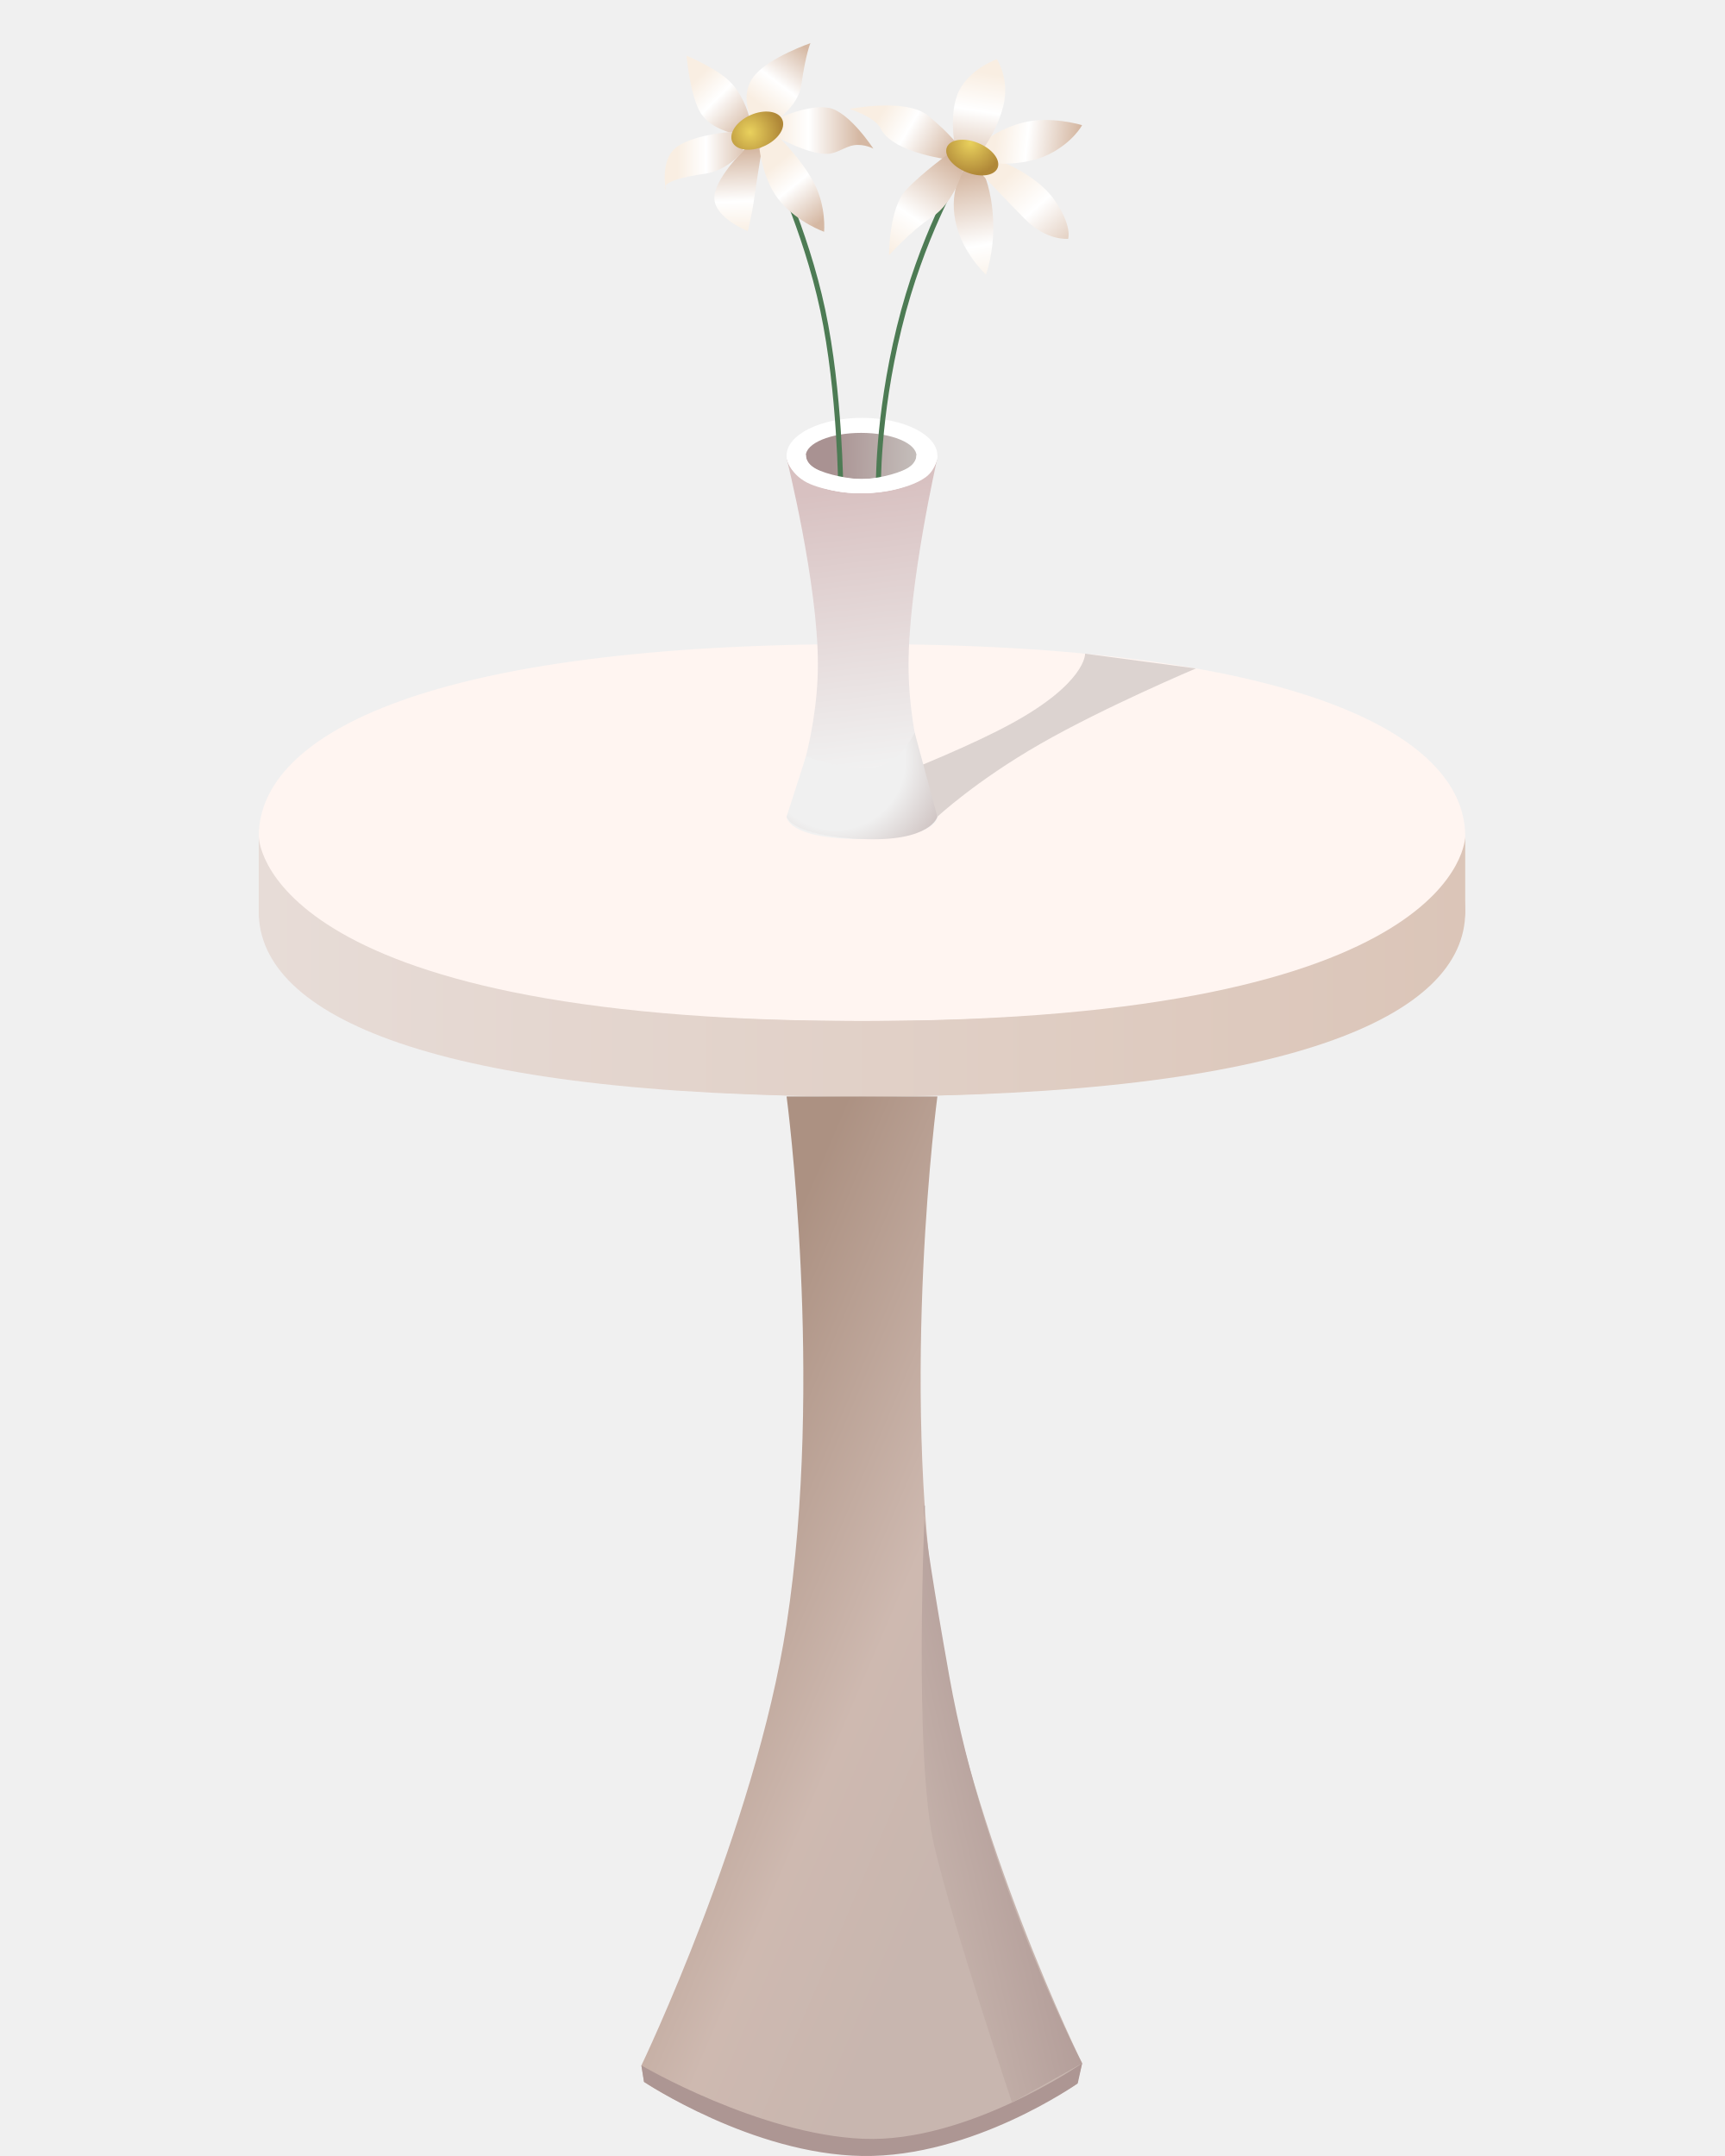
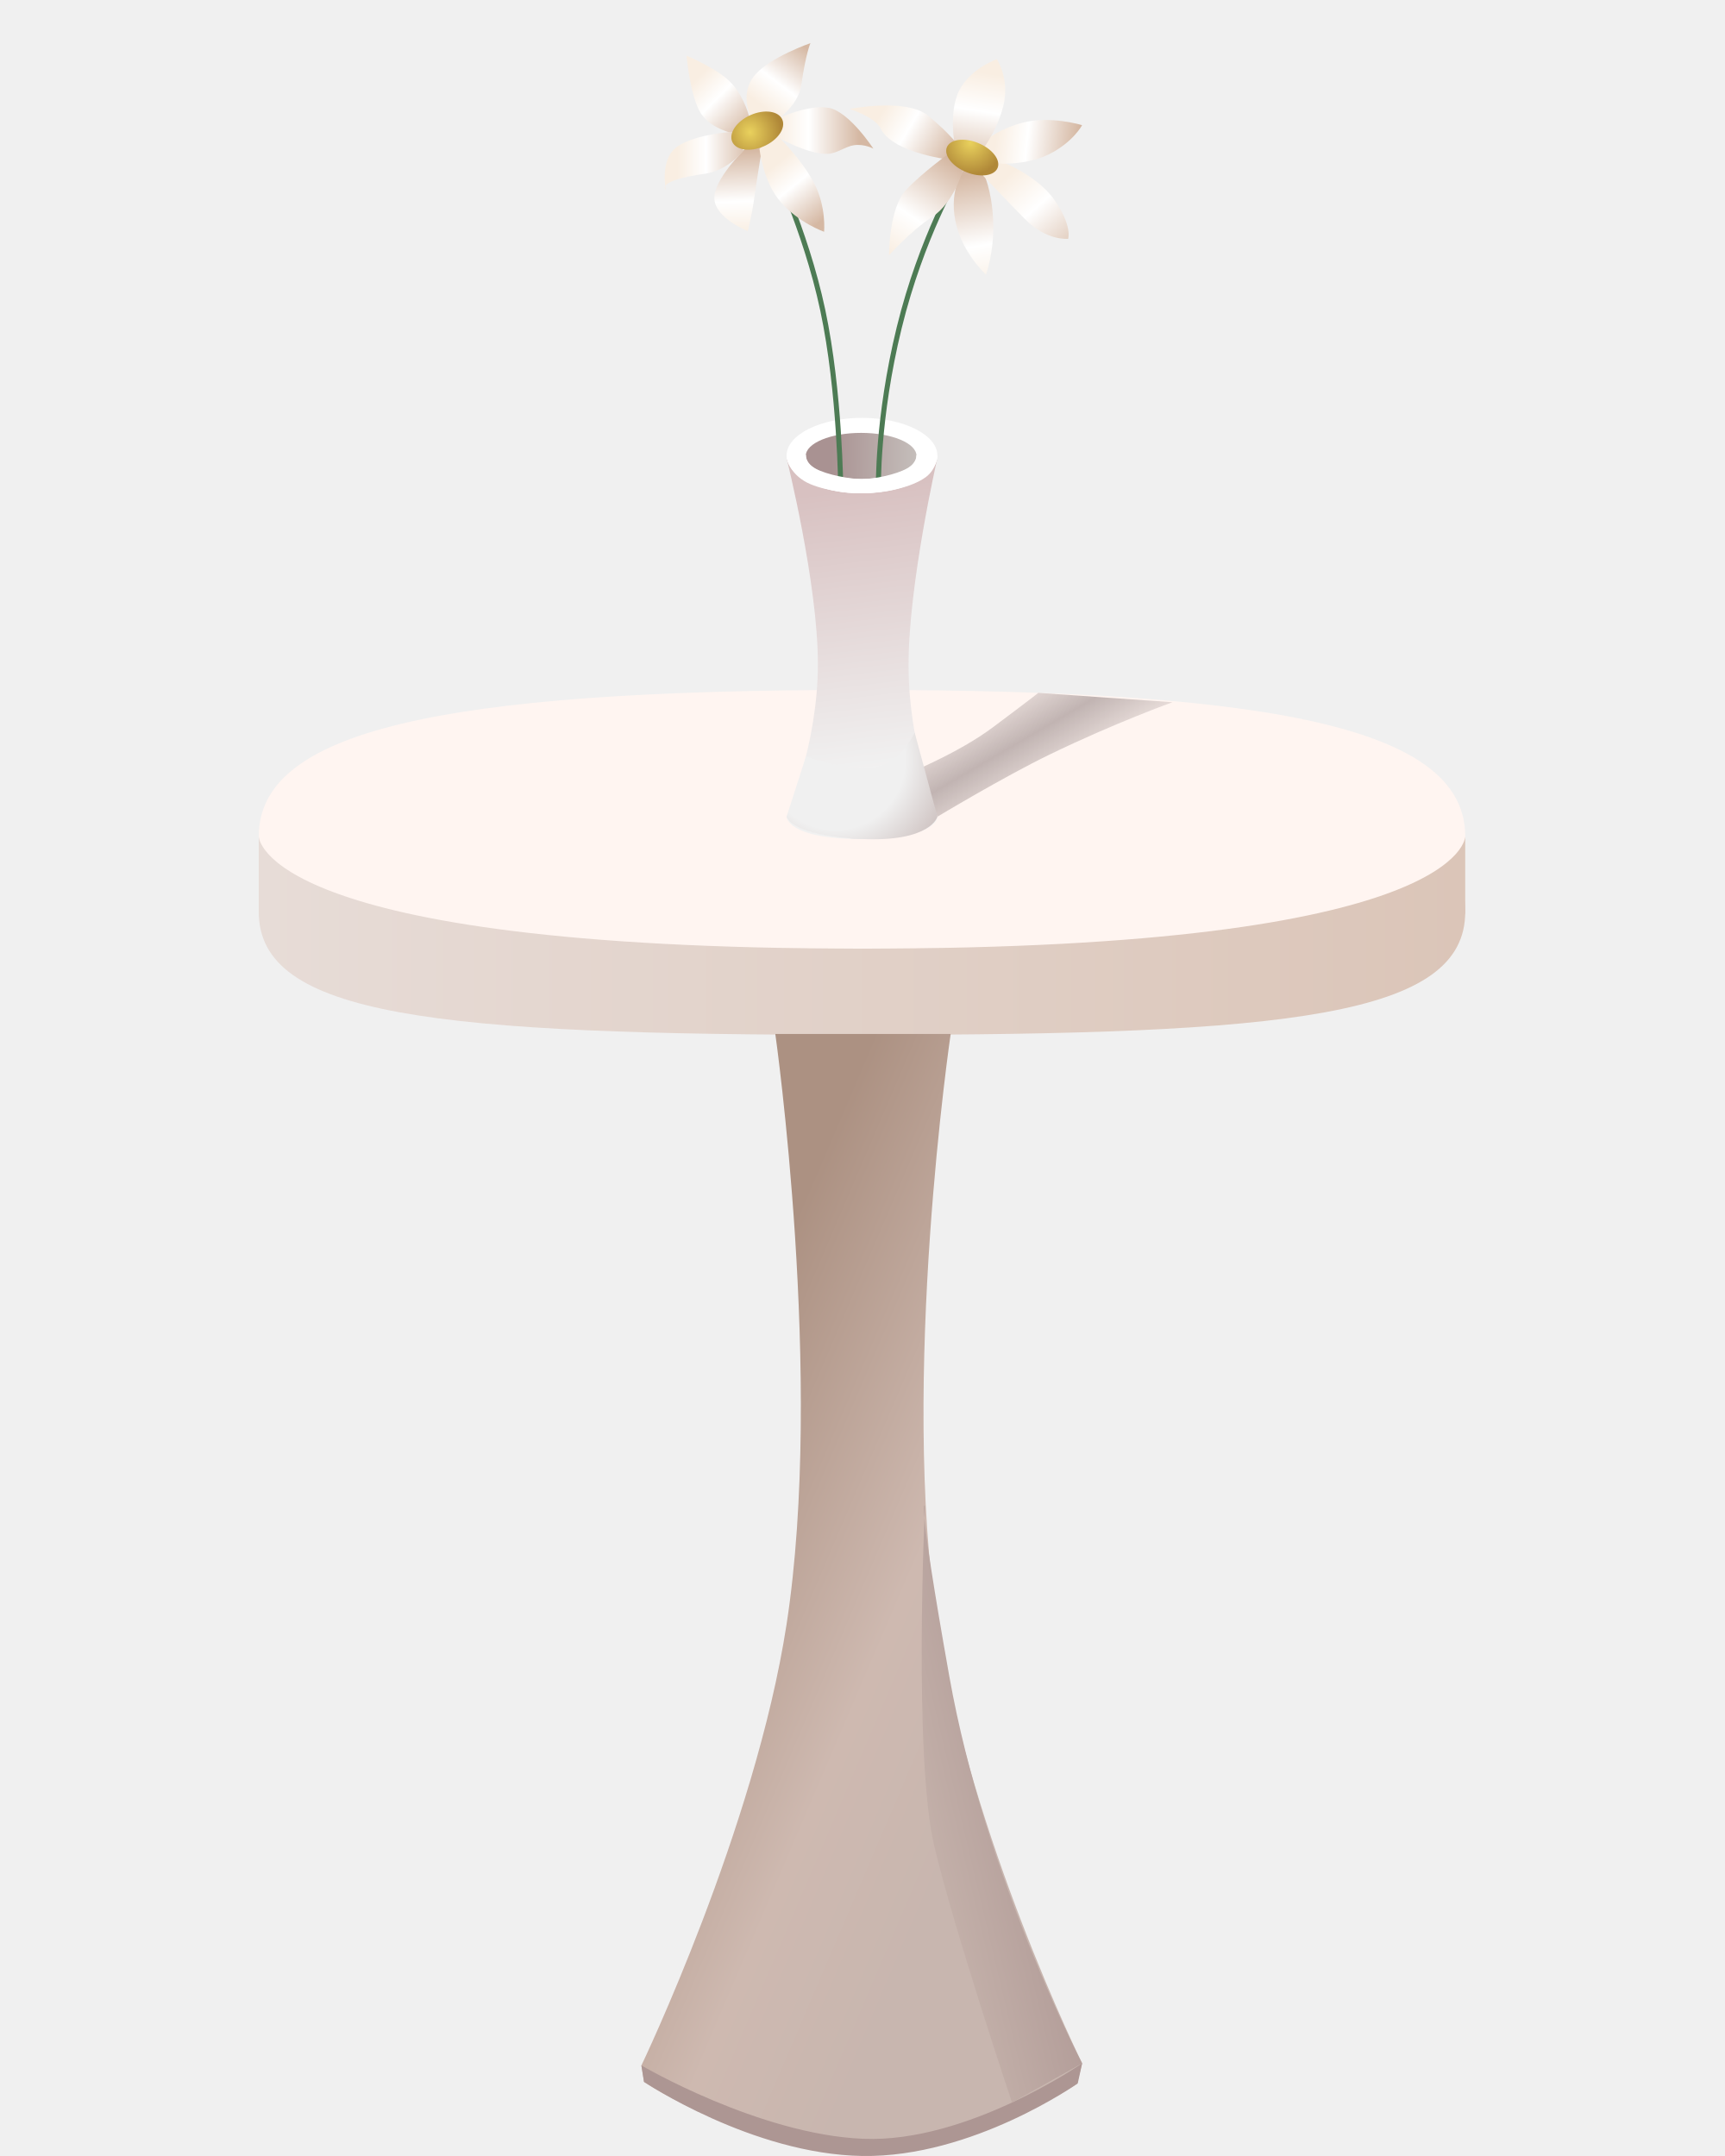
<svg xmlns="http://www.w3.org/2000/svg" xmlns:ns1="http://vectornator.io" height="100%" stroke-miterlimit="10" style="fill-rule:nonzero;clip-rule:evenodd;stroke-linecap:round;stroke-linejoin:round;" version="1.1" viewBox="0 0 800 1000" width="100%" xml:space="preserve">
  <defs>
    <linearGradient gradientTransform="matrix(559.527 0 0 559.527 120 421.128)" gradientUnits="userSpaceOnUse" id="LinearGradient" x1="0" x2="1" y1="0" y2="0">
      <stop offset="0" stop-color="#e7dcd7" />
      <stop offset="1" stop-color="#dbc5b8" />
    </linearGradient>
    <linearGradient gradientTransform="matrix(559.527 0 0 559.527 120 448.253)" gradientUnits="userSpaceOnUse" id="LinearGradient_2" x1="0" x2="1" y1="0" y2="0">
      <stop offset="0" stop-color="#e7dcd7" />
      <stop offset="1" stop-color="#dbc5b8" />
    </linearGradient>
    <linearGradient gradientTransform="matrix(-169.031 -72.4421 72.4421 -169.031 510.7 701.053)" gradientUnits="userSpaceOnUse" id="LinearGradient_3" x1="0" x2="1" y1="0" y2="0">
      <stop offset="0" stop-color="#c8b6af" />
      <stop offset="0.377" stop-color="#ceb9b0" />
      <stop offset="1" stop-color="#ac9182" />
    </linearGradient>
    <linearGradient gradientTransform="matrix(-80.8738 19.2348 -19.2348 -80.8738 497.61 849.673)" gradientUnits="userSpaceOnUse" id="LinearGradient_4" x1="0" x2="1" y1="0" y2="0">
      <stop offset="0" stop-color="#ad9693" />
      <stop offset="1" stop-color="#c9b7af" />
    </linearGradient>
-     <linearGradient gradientTransform="matrix(-57.5 -124.162 487.444 -57.5 426.629 354.144)" gradientUnits="userSpaceOnUse" id="LinearGradient_5" x1="0" x2="1" y1="0" y2="0">
+     <linearGradient gradientTransform="matrix(31.7978 54.4145 -54.4145 31.7978 436.903 328.923)" gradientUnits="userSpaceOnUse" id="LinearGradient_5" x1="0" x2="1" y1="0" y2="0">
+       <stop offset="0" stop-color="#c2b9b6" stop-opacity="0.002" />
+       <stop offset="0" stop-color="#ac9e9d" stop-opacity="0" />
+       <stop offset="0.496" stop-color="#ac9e9d" stop-opacity="0.746" />
+       <stop offset="1" stop-color="#ac9e9d" stop-opacity="0.022" />
+       <stop offset="1" stop-color="#ac9e9d" stop-opacity="0.004" />
+     </linearGradient>
+     <linearGradient gradientTransform="matrix(-57.5 -124.162 487.444 -57.5 426.629 354.144)" gradientUnits="userSpaceOnUse" id="LinearGradient_6" x1="0" x2="1" y1="0" y2="0">
      <stop offset="0" stop-color="#f1f1f1" />
      <stop offset="1" stop-color="#d8c1c1" />
    </linearGradient>
-     <linearGradient gradientTransform="matrix(-38.2888 -14.1572 0.71263 -38.2888 424.111 220.766)" gradientUnits="userSpaceOnUse" id="LinearGradient_6" x1="0" x2="1" y1="0" y2="0">
+     <linearGradient gradientTransform="matrix(-38.2888 -14.1572 0.71263 -38.2888 424.111 220.766)" gradientUnits="userSpaceOnUse" id="LinearGradient_7" x1="0" x2="1" y1="0" y2="0">
      <stop offset="0" stop-color="#c4bdba" />
      <stop offset="1" stop-color="#a99292" />
    </linearGradient>
-     <linearGradient gradientTransform="matrix(-8.73103 -53.4339 53.4339 -8.73103 457.132 134.631)" gradientUnits="userSpaceOnUse" id="LinearGradient_7" x1="0" x2="1" y1="0" y2="0">
+     <linearGradient gradientTransform="matrix(-8.73103 -53.4339 53.4339 -8.73103 457.132 134.631)" gradientUnits="userSpaceOnUse" id="LinearGradient_8" x1="0" x2="1" y1="0" y2="0">
      <stop offset="0" stop-color="#f9eee2" />
      <stop offset="0.385" stop-color="#ffffff" />
      <stop offset="1" stop-color="#d5b8a3" />
    </linearGradient>
-     <linearGradient gradientTransform="matrix(34.1901 38.9523 -38.9523 34.1901 463.067 85.1704)" gradientUnits="userSpaceOnUse" id="LinearGradient_8" x1="0" x2="1" y1="0" y2="0">
+     <linearGradient gradientTransform="matrix(34.1901 38.9523 -38.9523 34.1901 463.067 85.1704)" gradientUnits="userSpaceOnUse" id="LinearGradient_9" x1="0" x2="1" y1="0" y2="0">
      <stop offset="0" stop-color="#f9eee2" />
      <stop offset="0.385" stop-color="#ffffff" />
      <stop offset="1" stop-color="#d5b8a3" />
    </linearGradient>
-     <linearGradient gradientTransform="matrix(37.7312 4.15165 -4.15165 37.7312 461.407 68.1042)" gradientUnits="userSpaceOnUse" id="LinearGradient_9" x1="0" x2="1" y1="0" y2="0">
+     <linearGradient gradientTransform="matrix(37.7312 4.15165 -4.15165 37.7312 461.407 68.1042)" gradientUnits="userSpaceOnUse" id="LinearGradient_10" x1="0" x2="1" y1="0" y2="0">
      <stop offset="0" stop-color="#f9eee2" />
      <stop offset="0.385" stop-color="#ffffff" />
      <stop offset="1" stop-color="#d5b8a3" />
    </linearGradient>
-     <linearGradient gradientTransform="matrix(-7.22144 45.8774 -45.8774 -7.22144 460.23 34.3405)" gradientUnits="userSpaceOnUse" id="LinearGradient_10" x1="0" x2="1" y1="0" y2="0">
+     <linearGradient gradientTransform="matrix(-7.22144 45.8774 -45.8774 -7.22144 460.23 34.3405)" gradientUnits="userSpaceOnUse" id="LinearGradient_11" x1="0" x2="1" y1="0" y2="0">
      <stop offset="0" stop-color="#f9eee2" />
      <stop offset="0.385" stop-color="#ffffff" />
      <stop offset="1" stop-color="#d5b8a3" />
    </linearGradient>
-     <linearGradient gradientTransform="matrix(33.0911 19.6593 -19.6593 33.0911 410.122 49.9102)" gradientUnits="userSpaceOnUse" id="LinearGradient_11" x1="0" x2="1" y1="0" y2="0">
+     <linearGradient gradientTransform="matrix(33.0911 19.6593 -19.6593 33.0911 410.122 49.9102)" gradientUnits="userSpaceOnUse" id="LinearGradient_12" x1="0" x2="1" y1="0" y2="0">
      <stop offset="0" stop-color="#f9eee2" />
      <stop offset="0.385" stop-color="#ffffff" />
      <stop offset="1" stop-color="#d5b8a3" />
    </linearGradient>
-     <linearGradient gradientTransform="matrix(28.3289 -42.6155 42.6155 28.3289 410.99 116.106)" gradientUnits="userSpaceOnUse" id="LinearGradient_12" x1="0" x2="1" y1="0" y2="0">
+     <linearGradient gradientTransform="matrix(28.3289 -42.6155 42.6155 28.3289 410.99 116.106)" gradientUnits="userSpaceOnUse" id="LinearGradient_13" x1="0" x2="1" y1="0" y2="0">
      <stop offset="0" stop-color="#f9eee2" />
      <stop offset="0.385" stop-color="#ffffff" />
      <stop offset="1" stop-color="#d5b8a3" />
    </linearGradient>
    <radialGradient cx="0" cy="0" gradientTransform="matrix(2.00634 14.8469 -14.8469 2.00634 450.029 66.2274)" gradientUnits="userSpaceOnUse" id="RadialGradient" r="1">
      <stop offset="0" stop-color="#e9d15d" />
      <stop offset="1" stop-color="#b08838" />
    </radialGradient>
-     <linearGradient gradientTransform="matrix(38.193 0 0 38.193 360.277 60.7267)" gradientUnits="userSpaceOnUse" id="LinearGradient_13" x1="0" x2="1" y1="0" y2="0">
+     <linearGradient gradientTransform="matrix(38.193 0 0 38.193 360.277 60.7267)" gradientUnits="userSpaceOnUse" id="LinearGradient_14" x1="0" x2="1" y1="0" y2="0">
      <stop offset="0" stop-color="#f9eee2" />
      <stop offset="0.385" stop-color="#ffffff" />
      <stop offset="1" stop-color="#d5b8a3" />
    </linearGradient>
-     <linearGradient gradientTransform="matrix(20.5572 -27.127 27.127 20.5572 355.473 50.7927)" gradientUnits="userSpaceOnUse" id="LinearGradient_14" x1="0" x2="1" y1="0" y2="0">
+     <linearGradient gradientTransform="matrix(20.5572 -27.127 27.127 20.5572 355.473 50.7927)" gradientUnits="userSpaceOnUse" id="LinearGradient_15" x1="0" x2="1" y1="0" y2="0">
      <stop offset="0" stop-color="#f9eee2" />
      <stop offset="0.385" stop-color="#ffffff" />
      <stop offset="1" stop-color="#d5b8a3" />
    </linearGradient>
-     <linearGradient gradientTransform="matrix(24.3719 23.9481 -23.9481 24.3719 324.319 35.3218)" gradientUnits="userSpaceOnUse" id="LinearGradient_15" x1="0" x2="1" y1="0" y2="0">
+     <linearGradient gradientTransform="matrix(24.3719 23.9481 -23.9481 24.3719 324.319 35.3218)" gradientUnits="userSpaceOnUse" id="LinearGradient_16" x1="0" x2="1" y1="0" y2="0">
      <stop offset="0" stop-color="#f9eee2" />
      <stop offset="0.385" stop-color="#ffffff" />
      <stop offset="1" stop-color="#d5b8a3" />
    </linearGradient>
-     <linearGradient gradientTransform="matrix(-1.41175 -38.3526 38.3526 -1.41175 346.342 108.04)" gradientUnits="userSpaceOnUse" id="LinearGradient_16" x1="0" x2="1" y1="0" y2="0">
+     <linearGradient gradientTransform="matrix(-1.41175 -38.3526 38.3526 -1.41175 346.342 108.04)" gradientUnits="userSpaceOnUse" id="LinearGradient_17" x1="0" x2="1" y1="0" y2="0">
      <stop offset="0" stop-color="#f9eee2" />
      <stop offset="0.385" stop-color="#ffffff" />
      <stop offset="1" stop-color="#d5b8a3" />
    </linearGradient>
-     <linearGradient gradientTransform="matrix(21.193 26.0674 -26.0674 21.193 358.864 77.072)" gradientUnits="userSpaceOnUse" id="LinearGradient_17" x1="0" x2="1" y1="0" y2="0">
+     <linearGradient gradientTransform="matrix(21.193 26.0674 -26.0674 21.193 358.864 77.072)" gradientUnits="userSpaceOnUse" id="LinearGradient_18" x1="0" x2="1" y1="0" y2="0">
      <stop offset="0" stop-color="#f9eee2" />
      <stop offset="0.385" stop-color="#ffffff" />
      <stop offset="1" stop-color="#d5b8a3" />
    </linearGradient>
-     <linearGradient gradientTransform="matrix(34.6402 0 0 34.6402 314.144 72.839)" gradientUnits="userSpaceOnUse" id="LinearGradient_18" x1="0" x2="1" y1="0" y2="0">
+     <linearGradient gradientTransform="matrix(34.6402 0 0 34.6402 314.144 72.839)" gradientUnits="userSpaceOnUse" id="LinearGradient_19" x1="0" x2="1" y1="0" y2="0">
      <stop offset="0" stop-color="#f9eee2" />
      <stop offset="0.385" stop-color="#ffffff" />
      <stop offset="1" stop-color="#d5b8a3" />
    </linearGradient>
    <radialGradient cx="0" cy="0" gradientTransform="matrix(12.731 8.28996 -7.173 12.9407 347.842 61.3189)" gradientUnits="userSpaceOnUse" id="RadialGradient_2" r="1">
      <stop offset="0" stop-color="#e9d15d" />
      <stop offset="1" stop-color="#b08838" />
    </radialGradient>
    <radialGradient cx="0" cy="0" gradientTransform="matrix(42.5995 66.5147 -66.5147 42.5995 387.418 352.45)" gradientUnits="userSpaceOnUse" id="RadialGradient_3" r="1">
      <stop offset="0.41" stop-color="#f0f0f0" />
      <stop offset="1" stop-color="#ad9693" />
    </radialGradient>
  </defs>
  <clipPath id="ArtboardFrame">
    <rect height="1000" width="800" x="0" y="0" />
  </clipPath>
  <g clip-path="url(#ArtboardFrame)" id="Layer-1" ns1:layerName="Layer 1">
-     <path d="M120 422.923C120 374.639 201.096 333.702 399.763 333.702C598.431 333.702 679.527 374.639 679.527 422.923C679.527 471.207 598.431 508.554 399.763 508.554C201.096 508.554 120 471.207 120 422.923Z" fill="url(#LinearGradient)" fill-rule="nonzero" opacity="1" stroke="none" ns1:layerName="Oval 2" />
-     <path d="M120 387.953C120 339.669 201.096 298.731 399.763 298.731C598.431 298.731 679.527 339.669 679.527 387.953C679.527 436.237 598.431 473.583 399.763 473.583C201.096 473.583 120 436.237 120 387.953Z" fill="#fff5f1" fill-rule="nonzero" opacity="1" stroke="none" ns1:layerName="Oval 3" />
-     <path d="M120 387.953L120 422.923C120 422.923 120 508.554 399.763 508.554C679.527 508.554 679.527 422.923 679.527 422.923L679.527 387.953C679.527 387.953 679.527 473.583 399.763 473.583C120 473.583 120 387.953 120 387.953Z" fill="url(#LinearGradient_2)" fill-rule="nonzero" opacity="1" stroke="none" ns1:layerName="Curve 1" />
-     <path d="M364.793 508.554C364.793 508.554 382.278 639.693 364.793 753.347C350.239 847.949 297.461 957.993 297.461 957.993L298.67 965.615C298.67 965.615 347.308 998.14 399.763 998.14C452.219 998.14 499.466 966.538 499.466 966.538L501.862 957.015C501.862 957.015 449.822 851.417 434.734 753.347C417.249 639.693 434.734 508.554 434.734 508.554L364.793 508.554Z" fill="url(#LinearGradient_3)" fill-rule="nonzero" opacity="1" stroke="none" ns1:layerName="Curve 2" />
+     <path d="M120 422.923C120 374.639 203.363 356.256 402.031 356.256C600.698 356.256 679.527 374.639 679.527 422.923C679.527 471.207 598.667 480 400 480C201.333 480 120 471.207 120 422.923Z" fill="url(#LinearGradient)" fill-rule="nonzero" opacity="1" stroke="none" ns1:layerName="Oval 2" />
+     <path d="M120 387.953C120 339.669 201.333 320 400 320C598.667 320 679.527 339.669 679.527 387.953C679.527 436.237 598.667 440 400 440C201.333 440 120 436.237 120 387.953Z" fill="#fff5f1" fill-rule="nonzero" opacity="1" stroke="none" ns1:layerName="Oval 3" />
+     <path d="M120 387.953L120 422.923C120 422.923 120.237 480 400 480C679.763 480 679.527 422.923 679.527 422.923L679.527 387.953C679.527 387.953 679.763 440 400 440C120.237 440 120 387.953 120 387.953Z" fill="url(#LinearGradient_2)" fill-rule="nonzero" opacity="1" stroke="none" ns1:layerName="Curve 1" />
+     <path d="M359.567 479.575C359.567 479.575 382.278 639.693 364.793 753.347C350.239 847.949 297.461 957.993 297.461 957.993L298.67 965.615C298.67 965.615 347.308 998.14 399.763 998.14C452.219 998.14 499.466 966.538 499.466 966.538L501.862 957.015C501.862 957.015 449.822 851.417 434.734 753.347C417.249 639.693 440.896 479.565 440.896 479.565L359.567 479.575Z" fill="url(#LinearGradient_3)" fill-rule="nonzero" opacity="1" stroke="none" ns1:layerName="Curve 2" />
    <path d="M298.67 965.615C298.67 965.615 348.764 999.195 399.932 999.988C451.101 1000.78 499.833 966.304 499.833 966.304L501.862 957.015C501.862 957.015 448.705 993.966 400.427 992.03C352.149 990.094 297.461 957.993 297.461 957.993L298.67 965.615Z" fill="#ad9693" fill-rule="nonzero" opacity="1" stroke="none" ns1:layerName="Curve 3" />
    <path d="M428.935 698.373C428.935 698.373 424.931 691.381 440.266 777.542C456.943 871.242 501.862 957.015 501.862 957.015L469.329 975.21C469.329 975.21 442.943 896.64 433.337 856.526C423.558 815.69 428.935 698.373 428.935 698.373Z" fill="url(#LinearGradient_4)" fill-rule="nonzero" opacity="1" stroke="none" ns1:layerName="Curve 5" />
  </g>
  <g id="Layer-3" ns1:layerName="Layer 3">
-     <path d="M434.734 378.811C434.734 378.811 416.818 389.143 399.333 389.143C381.848 389.143 364.793 378.811 364.793 378.811C364.793 378.811 434.517 354.478 469.13 335.573C503.743 316.667 503.245 303.191 503.245 303.191L554.643 310.043C554.643 310.043 512.433 327.849 482.455 345.041C452.478 362.233 434.734 378.811 434.734 378.811Z" fill="#d4cbc8" fill-opacity="0.802" fill-rule="nonzero" opacity="1" stroke="none" ns1:layerName="Curve 3" />
-     <path d="M364.793 212.543C364.793 212.543 379.313 270.458 379.313 307.963C379.313 345.468 364.793 378.811 364.793 378.811C364.793 378.811 364.928 389.123 399.333 389.143C435.04 389.163 434.734 378.811 434.734 378.811C434.734 378.811 421.352 345.899 421.352 308.394C421.352 270.889 434.614 213.001 434.614 213.001C434.614 213.001 429.575 228.644 399.763 228.79C369.985 228.937 364.793 212.543 364.793 212.543Z" fill="url(#LinearGradient_5)" fill-rule="nonzero" opacity="1" stroke="none" ns1:layerName="Curve 1" />
+     <path d="M434.734 378.811C434.734 378.811 416.818 389.143 399.333 389.143C381.848 389.143 364.793 378.811 364.793 378.811C364.793 378.811 429.041 360.889 460.602 337.238C481.782 321.366 481.51 321.355 481.51 321.355L543.779 325.711C543.779 325.711 517.026 335.293 486.688 350.021C465.376 360.368 434.734 378.811 434.734 378.811Z" fill="url(#LinearGradient_5)" fill-rule="nonzero" opacity="1" stroke="none" ns1:layerName="Curve 19" />
+     <path d="M364.793 212.543C364.793 212.543 379.313 270.458 379.313 307.963C379.313 345.468 364.793 378.811 364.793 378.811C364.793 378.811 364.928 389.123 399.333 389.143C435.04 389.163 434.734 378.811 434.734 378.811C434.734 378.811 421.352 345.899 421.352 308.394C421.352 270.889 434.614 213.001 434.614 213.001C434.614 213.001 429.575 228.644 399.763 228.79C369.985 228.937 364.793 212.543 364.793 212.543Z" fill="url(#LinearGradient_6)" fill-rule="nonzero" opacity="1" stroke="none" ns1:layerName="Curve 1" />
    <path d="M364.793 211.305C364.793 201.648 380.45 193.82 399.763 193.82C419.077 193.82 434.734 201.648 434.734 211.305C434.734 220.962 419.076 228.558 399.763 228.79C381.122 229.014 364.793 220.962 364.793 211.305Z" fill="#ffffff" fill-rule="nonzero" opacity="1" stroke="none" ns1:layerName="Oval 1" />
-     <path d="M373.693 211.457C373.693 205.558 385.188 200.776 399.367 200.776C413.546 200.776 425.041 205.558 425.041 211.457C425.041 217.355 413.546 222.137 399.367 222.137C385.188 222.137 373.693 217.355 373.693 211.457Z" fill="url(#LinearGradient_6)" fill-rule="nonzero" opacity="1" stroke="none" ns1:layerName="Oval 2" />
+     <path d="M373.693 211.457C373.693 205.558 385.188 200.776 399.367 200.776C413.546 200.776 425.041 205.558 425.041 211.457C425.041 217.355 413.546 222.137 399.367 222.137C385.188 222.137 373.693 217.355 373.693 211.457Z" fill="url(#LinearGradient_7)" fill-rule="nonzero" opacity="1" stroke="none" ns1:layerName="Oval 2" />
    <path d="M389.912 227.375C389.912 227.375 389.651 181.858 381.569 143.843C373.488 105.827 357.036 72.566 357.036 72.566" fill="none" opacity="1" stroke="#4d7b54" stroke-linecap="butt" stroke-linejoin="round" stroke-width="2.344" ns1:layerName="Curve 2" />
    <path d="M407.373 226.925C407.373 226.925 406.662 194.244 417.036 151.933C427.41 109.622 444.688 80.656 444.688 80.656" fill="none" opacity="1" stroke="#4d7b54" stroke-linecap="butt" stroke-linejoin="round" stroke-width="2.344" ns1:layerName="Curve 4" />
    <path d="M364.793 211.305L373.827 211.051C373.827 211.051 373.306 214.662 378.234 217.358C383.52 220.251 394.447 222.242 399.725 222.242C405.327 222.242 415.742 220.095 420.923 217.133C425.313 214.624 424.965 211.224 424.965 211.224L434.734 211.305C434.734 211.305 434.474 217.483 429.414 221.253C422.999 226.034 410.56 228.661 399.763 228.79C391.764 228.887 379.085 226.84 373.045 223.148C365.01 218.236 364.793 211.305 364.793 211.305Z" fill="#ffffff" fill-rule="nonzero" opacity="1" stroke="none" ns1:layerName="Oval 3" />
-     <path d="M446.829 78.927C446.829 78.927 440.153 87.507 443.035 102.306C445.916 117.105 457.276 127.358 457.276 127.358C457.276 127.358 461.245 116.697 460.59 102.159C459.936 87.622 456.084 80.324 456.084 80.324L446.829 78.927Z" fill="url(#LinearGradient_7)" fill-rule="nonzero" opacity="1" stroke="none" ns1:layerName="Curve 6" />
-     <path d="M455.858 81.404C455.858 81.404 465.146 91.227 475.282 101.56C485.418 111.894 495.365 110.762 495.365 110.762C495.365 110.762 497.474 104.896 489.018 92.756C480.562 80.617 462.578 74.179 462.578 74.179L455.858 81.404Z" fill="url(#LinearGradient_8)" fill-rule="nonzero" opacity="1" stroke="none" ns1:layerName="Curve 7" />
-     <path d="M460.788 75.753C460.788 75.753 475.009 77.222 486.335 71.624C497.661 66.026 501.847 58.054 501.847 58.054C501.847 58.054 486.984 53.489 474.096 56.939C461.208 60.388 454.54 67.161 454.54 67.161L460.788 75.753Z" fill="url(#LinearGradient_9)" fill-rule="nonzero" opacity="1" stroke="none" ns1:layerName="Curve 8" />
-     <path d="M454.341 71.2C454.341 71.2 462.011 61.963 465.266 49.335C468.52 36.707 462.289 27.468 462.289 27.468C462.289 27.468 450.26 31.604 444.922 41.823C439.585 52.043 443.023 69.033 443.023 69.033L454.341 71.2Z" fill="url(#LinearGradient_10)" fill-rule="nonzero" opacity="1" stroke="none" ns1:layerName="Curve 9" />
-     <path d="M444.559 67.663C444.559 67.663 440.681 62.064 430.45 53.677C420.218 45.29 394.105 50.536 394.105 50.536C394.105 50.536 405.863 54.375 408.384 59.552C414.142 71.379 441.817 74.242 441.817 74.242L444.559 67.663Z" fill="url(#LinearGradient_11)" fill-rule="nonzero" opacity="1" stroke="none" ns1:layerName="Curve 10" />
-     <path d="M440.919 70.593C440.919 70.593 428.011 79.776 420.116 88.181C412.221 96.585 412.299 118.408 412.299 118.408C412.299 118.408 422.106 107.298 432.308 100.618C442.51 93.937 446.589 78.834 446.589 78.834L440.919 70.593Z" fill="url(#LinearGradient_12)" fill-rule="nonzero" opacity="1" stroke="none" ns1:layerName="Curve 11" />
+     <path d="M446.829 78.927C446.829 78.927 440.153 87.507 443.035 102.306C445.916 117.105 457.276 127.358 457.276 127.358C457.276 127.358 461.245 116.697 460.59 102.159C459.936 87.622 456.084 80.324 456.084 80.324L446.829 78.927Z" fill="url(#LinearGradient_8)" fill-rule="nonzero" opacity="1" stroke="none" ns1:layerName="Curve 6" />
+     <path d="M455.858 81.404C455.858 81.404 465.146 91.227 475.282 101.56C485.418 111.894 495.365 110.762 495.365 110.762C495.365 110.762 497.474 104.896 489.018 92.756C480.562 80.617 462.578 74.179 462.578 74.179L455.858 81.404Z" fill="url(#LinearGradient_9)" fill-rule="nonzero" opacity="1" stroke="none" ns1:layerName="Curve 7" />
+     <path d="M460.788 75.753C460.788 75.753 475.009 77.222 486.335 71.624C497.661 66.026 501.847 58.054 501.847 58.054C501.847 58.054 486.984 53.489 474.096 56.939C461.208 60.388 454.54 67.161 454.54 67.161L460.788 75.753Z" fill="url(#LinearGradient_10)" fill-rule="nonzero" opacity="1" stroke="none" ns1:layerName="Curve 8" />
+     <path d="M454.341 71.2C454.341 71.2 462.011 61.963 465.266 49.335C468.52 36.707 462.289 27.468 462.289 27.468C462.289 27.468 450.26 31.604 444.922 41.823C439.585 52.043 443.023 69.033 443.023 69.033L454.341 71.2Z" fill="url(#LinearGradient_11)" fill-rule="nonzero" opacity="1" stroke="none" ns1:layerName="Curve 9" />
+     <path d="M444.559 67.663C444.559 67.663 440.681 62.064 430.45 53.677C420.218 45.29 394.105 50.536 394.105 50.536C394.105 50.536 405.863 54.375 408.384 59.552C414.142 71.379 441.817 74.242 441.817 74.242L444.559 67.663Z" fill="url(#LinearGradient_12)" fill-rule="nonzero" opacity="1" stroke="none" ns1:layerName="Curve 10" />
+     <path d="M440.919 70.593C440.919 70.593 428.011 79.776 420.116 88.181C412.221 96.585 412.299 118.408 412.299 118.408C412.299 118.408 422.106 107.298 432.308 100.618C442.51 93.937 446.589 78.834 446.589 78.834L440.919 70.593Z" fill="url(#LinearGradient_13)" fill-rule="nonzero" opacity="1" stroke="none" ns1:layerName="Curve 11" />
    <path d="M439.132 68.297C440.651 64.57 447.148 63.694 453.642 66.34C460.137 68.987 464.171 74.154 462.652 77.882C461.133 81.609 454.636 82.485 448.142 79.839C441.647 77.192 437.613 72.025 439.132 68.297Z" fill="url(#RadialGradient)" fill-rule="nonzero" opacity="1" stroke="none" ns1:layerName="Oval 4" />
-     <path d="M360.277 63.391C360.277 63.391 374.119 71.533 383.667 71.385C387.916 71.319 392.192 67.862 396.1 67.338C400.974 66.684 405.04 68.945 405.04 68.945C405.04 68.945 394.022 52.002 384.555 50.068C375.088 48.134 360.601 55.064 360.601 55.064L360.277 63.391Z" fill="url(#LinearGradient_13)" fill-rule="nonzero" opacity="1" stroke="none" ns1:layerName="Curve 13" />
-     <path d="M359.985 55.825C359.985 55.825 370.224 49.172 371.603 39.472C373.699 24.725 375.867 20 375.867 20C375.867 20 357.117 26.52 350.09 34.8C343.062 43.08 347.758 53.119 347.758 53.119L359.985 55.825Z" fill="url(#LinearGradient_14)" fill-rule="nonzero" opacity="1" stroke="none" ns1:layerName="Curve 14" />
-     <path d="M347.559 54.637C347.559 54.637 345.635 45.829 339.565 38.945C333.496 32.062 318.407 25.831 318.407 25.831C318.407 25.831 319.802 42.35 324.17 51.084C328.537 59.818 340.749 62.039 340.749 62.039L347.559 54.637Z" fill="url(#LinearGradient_15)" fill-rule="nonzero" opacity="1" stroke="none" ns1:layerName="Curve 15" />
-     <path d="M345.496 69.094C345.496 69.094 330.73 83.324 331.313 92.331C331.895 101.338 346.784 107.166 346.784 107.166C346.784 107.166 348.691 100.066 349.962 90.847C351.234 81.629 353.588 67.581 353.588 67.581L345.496 69.094Z" fill="url(#LinearGradient_16)" fill-rule="nonzero" opacity="1" stroke="none" ns1:layerName="Curve 17" />
-     <path d="M352.22 68.909C352.22 68.909 353.724 84.135 362.066 93.737C370.409 103.339 382.187 107.506 382.187 107.506C382.187 107.506 383.33 95.855 377.449 84.708C371.569 73.562 360.369 62.731 360.369 62.731L352.22 68.909Z" fill="url(#LinearGradient_17)" fill-rule="nonzero" opacity="1" stroke="none" ns1:layerName="Curve 12" />
-     <path d="M340.263 61.062C340.263 61.062 322.491 62.149 314.144 67.954C305.797 73.759 308.767 88.067 308.767 88.067C308.767 88.067 303.667 83.868 327.178 80.537C337.572 79.065 344.811 69.903 344.811 69.903L340.263 61.062Z" fill="url(#LinearGradient_18)" fill-rule="nonzero" opacity="1" stroke="none" ns1:layerName="Curve 16" />
+     <path d="M360.277 63.391C360.277 63.391 374.119 71.533 383.667 71.385C387.916 71.319 392.192 67.862 396.1 67.338C400.974 66.684 405.04 68.945 405.04 68.945C405.04 68.945 394.022 52.002 384.555 50.068C375.088 48.134 360.601 55.064 360.601 55.064L360.277 63.391Z" fill="url(#LinearGradient_14)" fill-rule="nonzero" opacity="1" stroke="none" ns1:layerName="Curve 13" />
+     <path d="M359.985 55.825C359.985 55.825 370.224 49.172 371.603 39.472C373.699 24.725 375.867 20 375.867 20C375.867 20 357.117 26.52 350.09 34.8C343.062 43.08 347.758 53.119 347.758 53.119L359.985 55.825Z" fill="url(#LinearGradient_15)" fill-rule="nonzero" opacity="1" stroke="none" ns1:layerName="Curve 14" />
+     <path d="M347.559 54.637C347.559 54.637 345.635 45.829 339.565 38.945C333.496 32.062 318.407 25.831 318.407 25.831C318.407 25.831 319.802 42.35 324.17 51.084C328.537 59.818 340.749 62.039 340.749 62.039L347.559 54.637Z" fill="url(#LinearGradient_16)" fill-rule="nonzero" opacity="1" stroke="none" ns1:layerName="Curve 15" />
+     <path d="M345.496 69.094C345.496 69.094 330.73 83.324 331.313 92.331C331.895 101.338 346.784 107.166 346.784 107.166C346.784 107.166 348.691 100.066 349.962 90.847C351.234 81.629 353.588 67.581 353.588 67.581L345.496 69.094Z" fill="url(#LinearGradient_17)" fill-rule="nonzero" opacity="1" stroke="none" ns1:layerName="Curve 17" />
+     <path d="M352.22 68.909C352.22 68.909 353.724 84.135 362.066 93.737C370.409 103.339 382.187 107.506 382.187 107.506C382.187 107.506 383.33 95.855 377.449 84.708C371.569 73.562 360.369 62.731 360.369 62.731L352.22 68.909Z" fill="url(#LinearGradient_18)" fill-rule="nonzero" opacity="1" stroke="none" ns1:layerName="Curve 12" />
+     <path d="M340.263 61.062C340.263 61.062 322.491 62.149 314.144 67.954C305.797 73.759 308.767 88.067 308.767 88.067C308.767 88.067 303.667 83.868 327.178 80.537C337.572 79.065 344.811 69.903 344.811 69.903L340.263 61.062Z" fill="url(#LinearGradient_19)" fill-rule="nonzero" opacity="1" stroke="none" ns1:layerName="Curve 16" />
    <path d="M339.609 65.79C337.832 61.828 341.579 56.29 347.979 53.42C354.378 50.551 361.006 51.436 362.783 55.399C364.56 59.361 360.812 64.899 354.413 67.769C348.013 70.638 341.385 69.753 339.609 65.79Z" fill="url(#RadialGradient_2)" fill-rule="nonzero" opacity="1" stroke="none" ns1:layerName="Oval 5" />
    <path d="M364.793 378.811C364.793 378.811 366.602 387.601 399.333 389.143C431.76 390.67 434.734 378.811 434.734 378.811L424.171 339.728C424.171 339.728 417.171 356.234 402.031 356.256C386.89 356.278 373.806 350.753 373.806 350.753L364.793 378.811Z" fill="url(#RadialGradient_3)" fill-rule="nonzero" opacity="1" stroke="none" ns1:layerName="Curve 18" />
  </g>
</svg>
